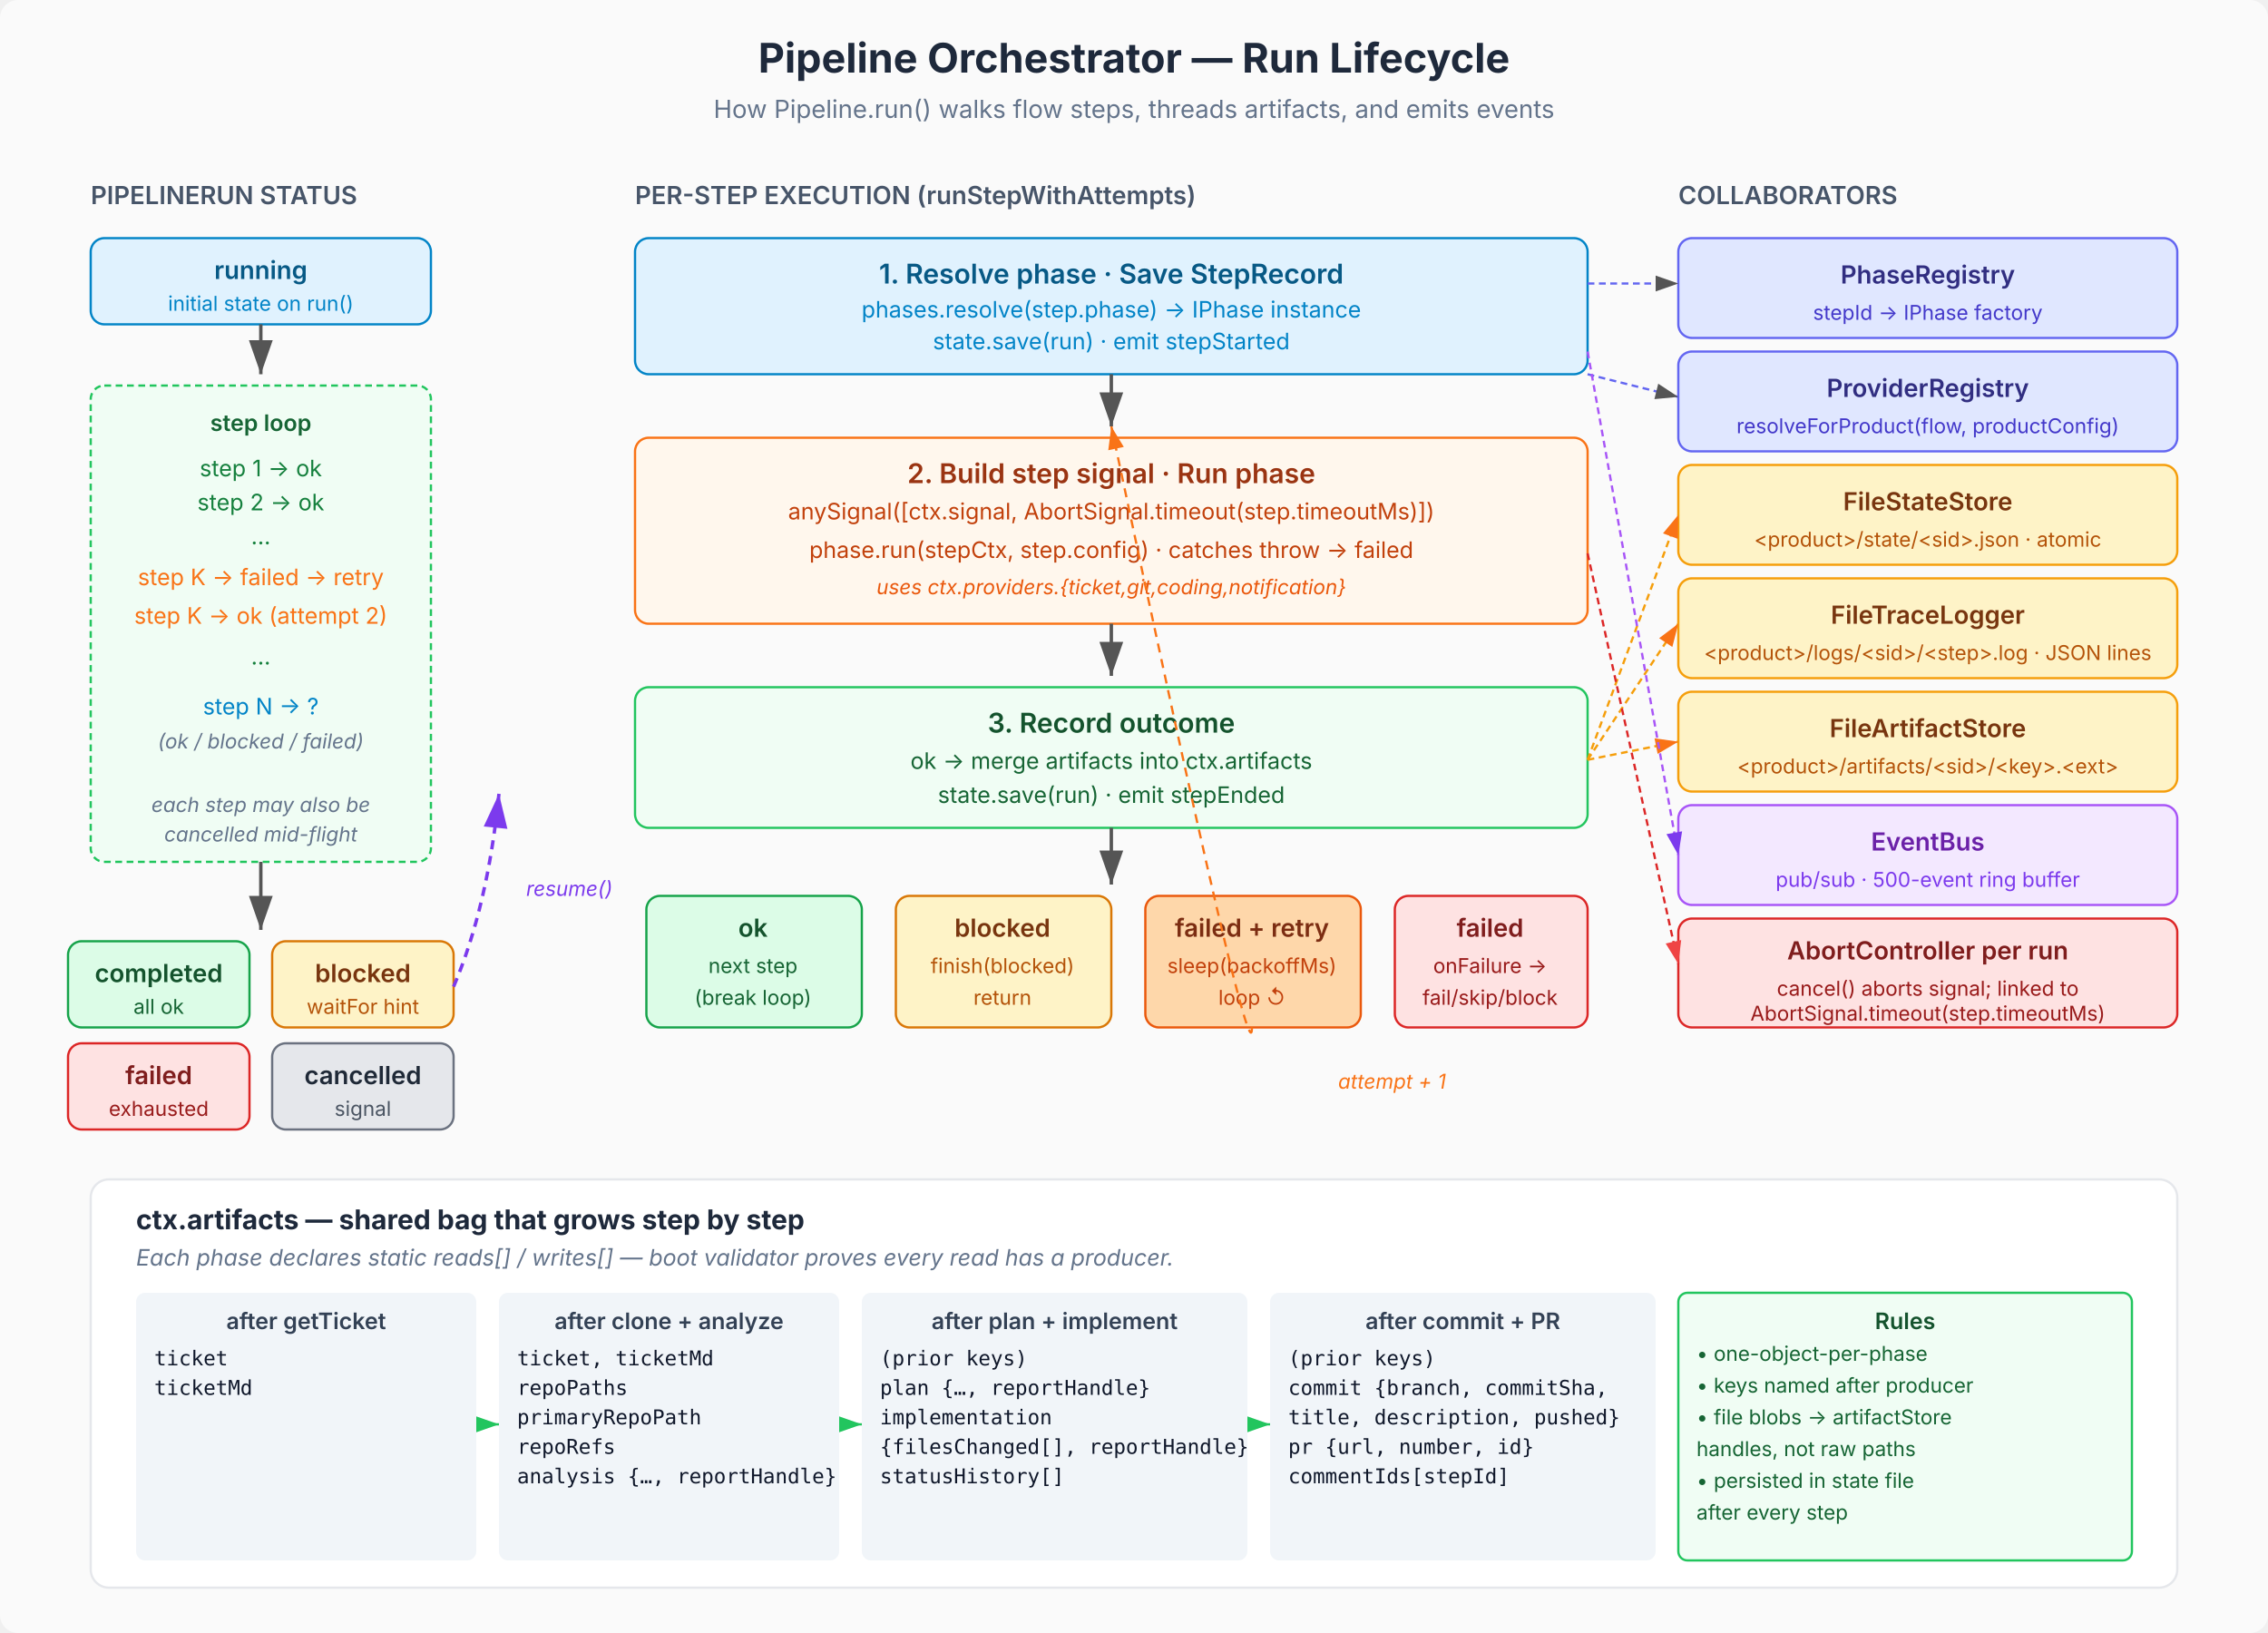
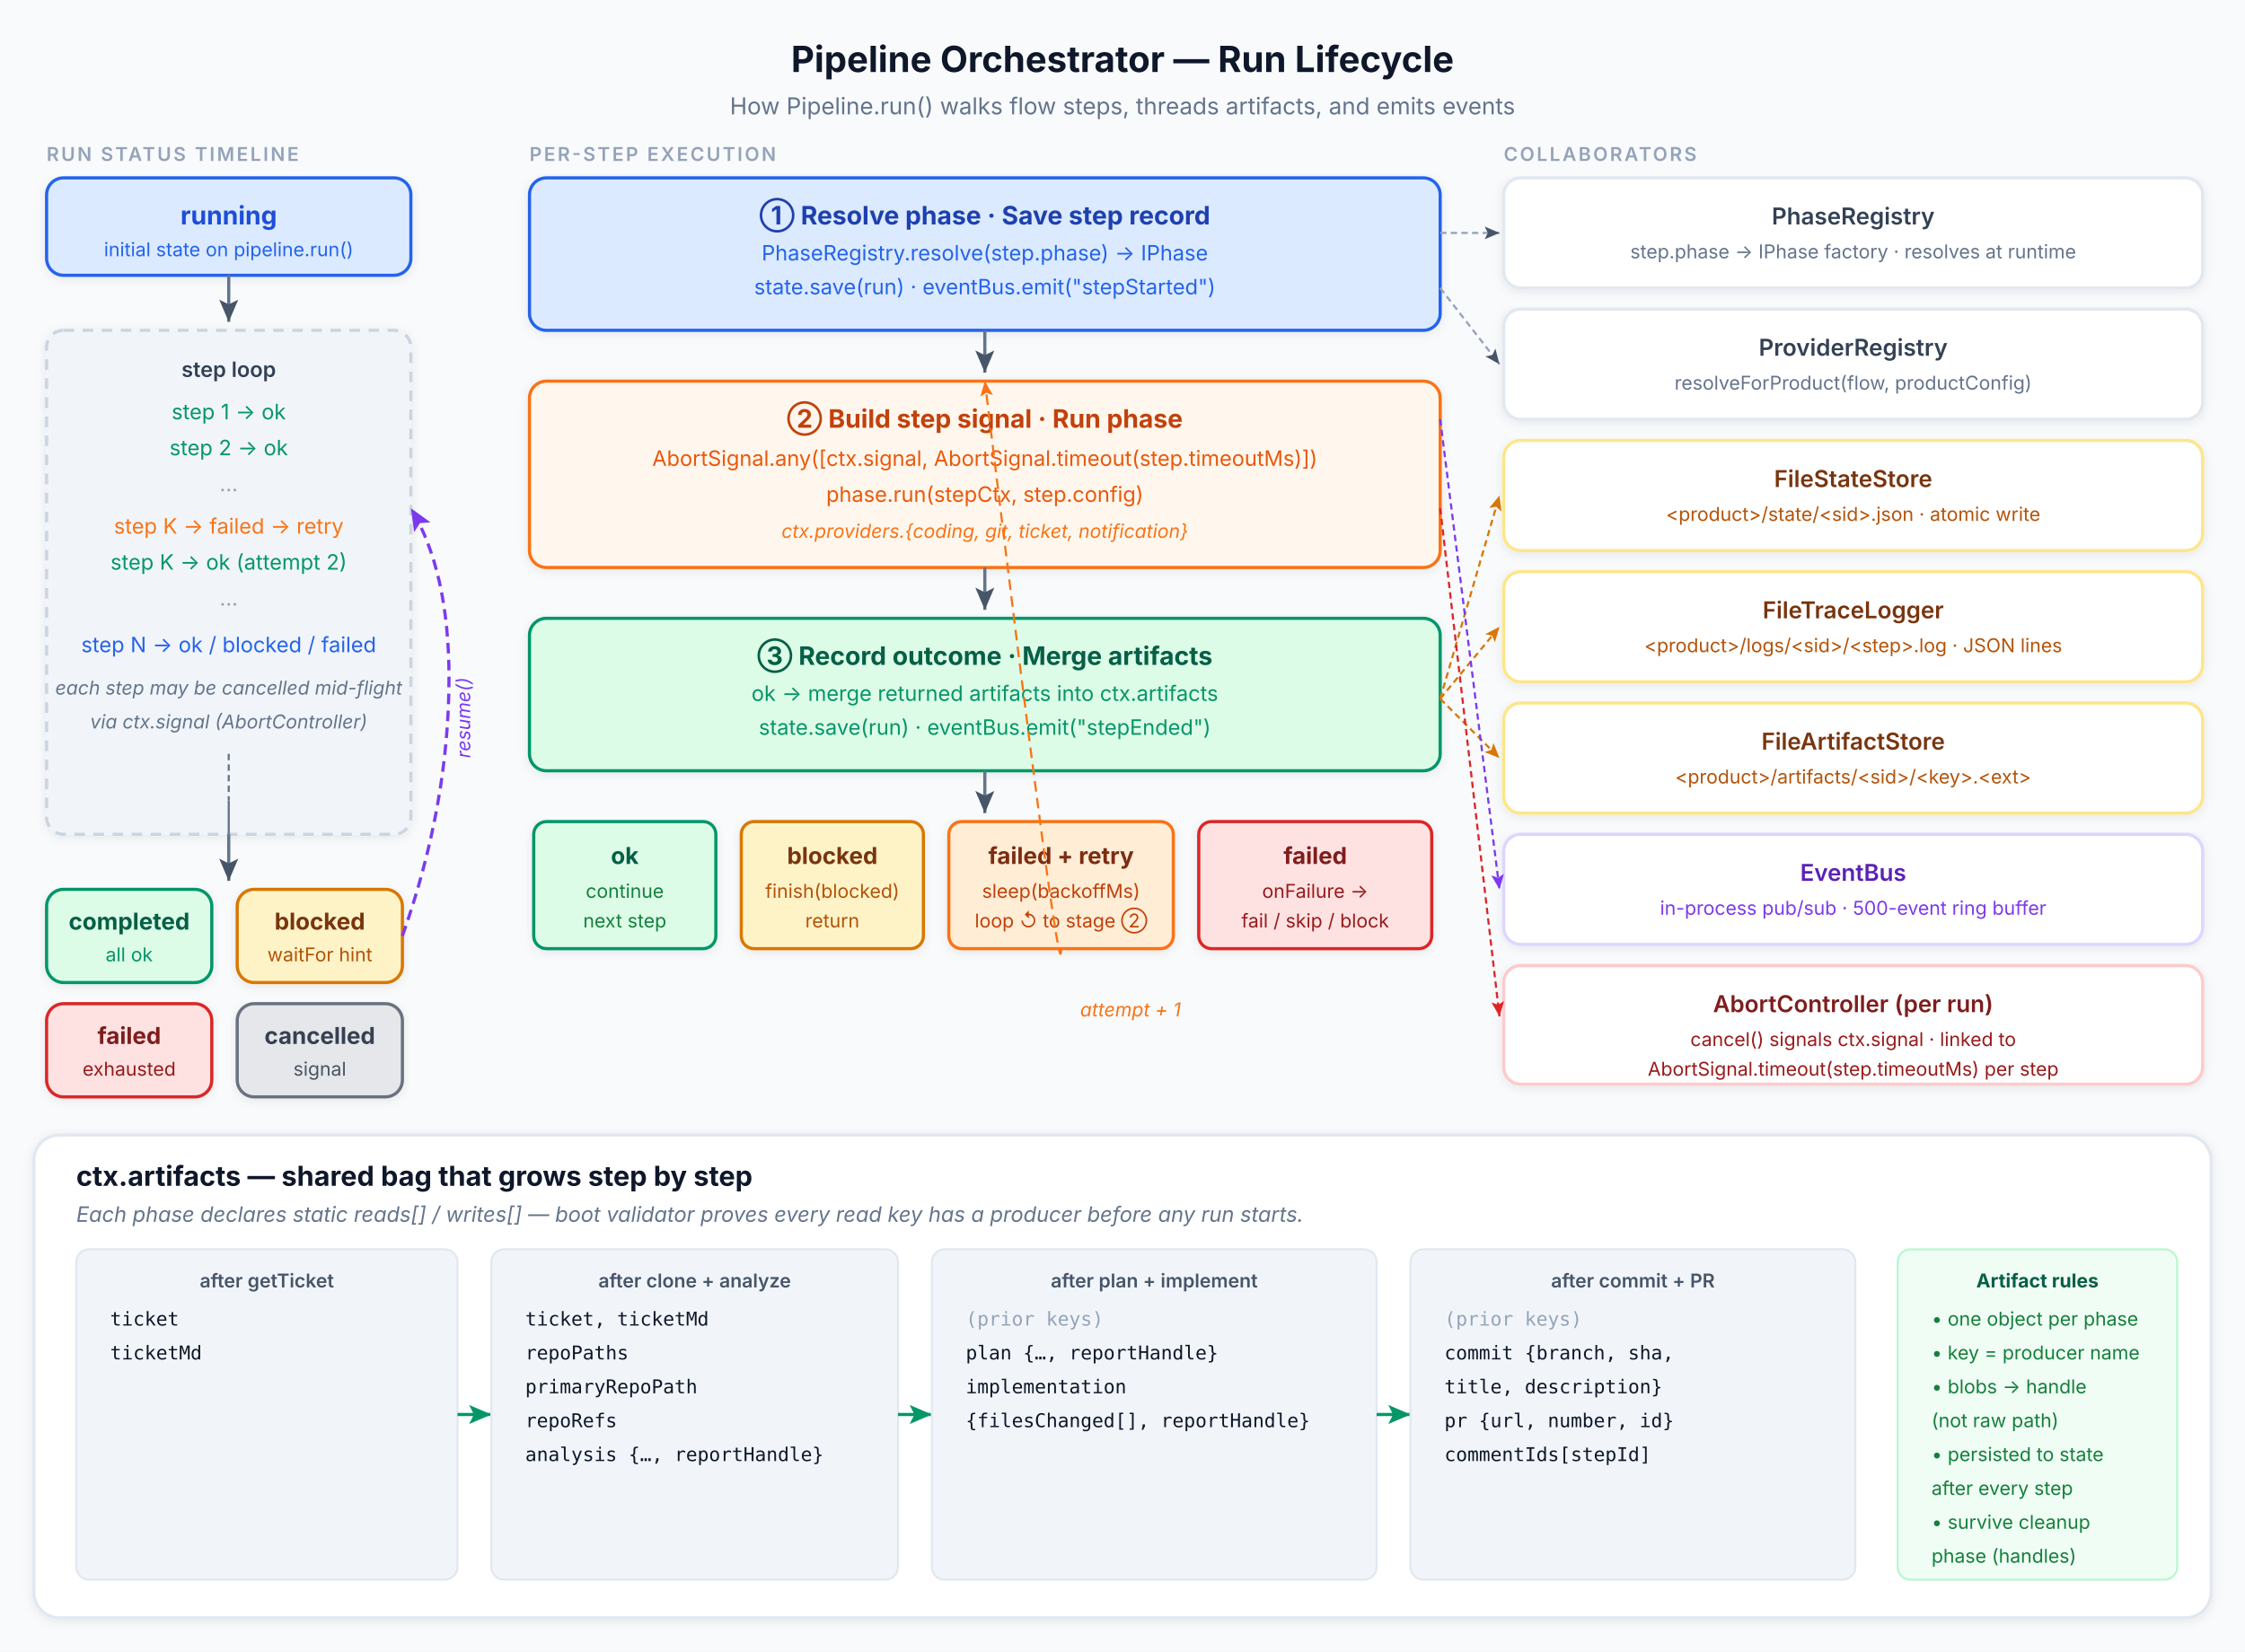
- <svg xmlns="http://www.w3.org/2000/svg" viewBox="0 0 1000 720" font-family="system-ui, -apple-system, sans-serif" font-size="12">
+ <svg xmlns="http://www.w3.org/2000/svg" viewBox="0 0 1060 780" font-family="system-ui,-apple-system,BlinkMacSystemFont,'Segoe UI',sans-serif">
  <defs>
-     <marker id="a" markerWidth="10" markerHeight="7" refX="10" refY="3.5" orient="auto">
-       <polygon points="0 0, 10 3.5, 0 7" fill="#555" />
+     <filter id="sh" x="-4%" y="-4%" width="108%" height="130%">
+       <feDropShadow dx="0" dy="1" stdDeviation="2.5" flood-color="#0f172a" flood-opacity="0.08" />
+     </filter>
+     <marker id="a" markerWidth="8" markerHeight="8" refX="7" refY="4" orient="auto">
+       <path d="M0,1 L7,4 L0,7 L1.5,4Z" fill="#475569" />
    </marker>
-     <marker id="a-g" markerWidth="10" markerHeight="7" refX="10" refY="3.5" orient="auto">
-       <polygon points="0 0, 10 3.5, 0 7" fill="#22c55e" />
+     <marker id="ae" markerWidth="8" markerHeight="8" refX="7" refY="4" orient="auto">
+       <path d="M0,1 L7,4 L0,7 L1.5,4Z" fill="#059669" />
    </marker>
-     <marker id="a-o" markerWidth="10" markerHeight="7" refX="10" refY="3.5" orient="auto">
-       <polygon points="0 0, 10 3.5, 0 7" fill="#f97316" />
+     <marker id="ao" markerWidth="8" markerHeight="8" refX="7" refY="4" orient="auto">
+       <path d="M0,1 L7,4 L0,7 L1.5,4Z" fill="#f97316" />
    </marker>
-     <marker id="a-r" markerWidth="10" markerHeight="7" refX="10" refY="3.5" orient="auto">
-       <polygon points="0 0, 10 3.5, 0 7" fill="#ef4444" />
+     <marker id="ar" markerWidth="8" markerHeight="8" refX="7" refY="4" orient="auto">
+       <path d="M0,1 L7,4 L0,7 L1.5,4Z" fill="#dc2626" />
    </marker>
-     <marker id="a-p" markerWidth="10" markerHeight="7" refX="10" refY="3.5" orient="auto">
-       <polygon points="0 0, 10 3.5, 0 7" fill="#7c3aed" />
+     <marker id="av" markerWidth="8" markerHeight="8" refX="7" refY="4" orient="auto">
+       <path d="M0,1 L7,4 L0,7 L1.5,4Z" fill="#7c3aed" />
+     </marker>
+     <marker id="ab" markerWidth="8" markerHeight="8" refX="7" refY="4" orient="auto">
+       <path d="M0,1 L7,4 L0,7 L1.5,4Z" fill="#2563eb" />
+     </marker>
+     <marker id="ay" markerWidth="8" markerHeight="8" refX="7" refY="4" orient="auto">
+       <path d="M0,1 L7,4 L0,7 L1.5,4Z" fill="#d97706" />
    </marker>
  </defs>
-   <rect width="1000" height="720" fill="#fafafa" rx="8" />
-   <text x="500" y="32" text-anchor="middle" font-size="18" font-weight="bold" fill="#1e293b">Pipeline Orchestrator — Run Lifecycle</text>
-   <text x="500" y="52" text-anchor="middle" font-size="11" fill="#64748b">How Pipeline.run() walks flow steps, threads artifacts, and emits events</text>
-   <text x="40" y="90" font-size="11" font-weight="600" fill="#475569">PIPELINERUN STATUS</text>
-   <rect x="40" y="105" width="150" height="38" rx="6" fill="#e0f2fe" stroke="#0284c7" />
-   <text x="115" y="123" text-anchor="middle" font-weight="600" fill="#075985" font-size="11">running</text>
-   <text x="115" y="137" text-anchor="middle" font-size="9" fill="#0284c7">initial state on run()</text>
-   <line x1="115" y1="143" x2="115" y2="165" stroke="#555" stroke-width="1.5" marker-end="url(#a)" />
-   <rect x="40" y="170" width="150" height="210" rx="6" fill="#f0fdf4" stroke="#22c55e" stroke-dasharray="3,2" />
-   <text x="115" y="190" text-anchor="middle" font-weight="600" fill="#166534" font-size="10">step loop</text>
-   <text x="115" y="210" text-anchor="middle" font-size="10" fill="#15803d">step 1 → ok</text>
-   <text x="115" y="225" text-anchor="middle" font-size="10" fill="#15803d">step 2 → ok</text>
-   <text x="115" y="240" text-anchor="middle" font-size="10" fill="#15803d">…</text>
-   <text x="115" y="258" text-anchor="middle" font-size="10" fill="#f97316">step K → failed → retry</text>
-   <text x="115" y="275" text-anchor="middle" font-size="10" fill="#f97316">step K → ok (attempt 2)</text>
-   <text x="115" y="293" text-anchor="middle" font-size="10" fill="#15803d">…</text>
-   <text x="115" y="315" text-anchor="middle" font-size="10" fill="#0284c7">step N → ?</text>
-   <text x="115" y="330" text-anchor="middle" font-size="9" fill="#64748b" font-style="italic">(ok / blocked / failed)</text>
-   <text x="115" y="358" text-anchor="middle" font-size="9" fill="#64748b" font-style="italic">each step may also be</text>
-   <text x="115" y="371" text-anchor="middle" font-size="9" fill="#64748b" font-style="italic">cancelled mid-flight</text>
-   <line x1="115" y1="380" x2="115" y2="410" stroke="#555" stroke-width="1.5" marker-end="url(#a)" />
-   <rect x="30" y="415" width="80" height="38" rx="6" fill="#dcfce7" stroke="#16a34a" />
-   <text x="70" y="433" text-anchor="middle" font-weight="600" fill="#14532d" font-size="11">completed</text>
-   <text x="70" y="447" text-anchor="middle" font-size="9" fill="#166534">all ok</text>
-   <rect x="120" y="415" width="80" height="38" rx="6" fill="#fef3c7" stroke="#d97706" />
-   <text x="160" y="433" text-anchor="middle" font-weight="600" fill="#78350f" font-size="11">blocked</text>
-   <text x="160" y="447" text-anchor="middle" font-size="9" fill="#b45309">waitFor hint</text>
-   <rect x="30" y="460" width="80" height="38" rx="6" fill="#fee2e2" stroke="#dc2626" />
-   <text x="70" y="478" text-anchor="middle" font-weight="600" fill="#7f1d1d" font-size="11">failed</text>
-   <text x="70" y="492" text-anchor="middle" font-size="9" fill="#991b1b">exhausted</text>
-   <rect x="120" y="460" width="80" height="38" rx="6" fill="#e5e7eb" stroke="#6b7280" />
-   <text x="160" y="478" text-anchor="middle" font-weight="600" fill="#1f2937" font-size="11">cancelled</text>
-   <text x="160" y="492" text-anchor="middle" font-size="9" fill="#4b5563">signal</text>
-   <path d="M 200 435 Q 215 400 220 350" fill="none" stroke="#7c3aed" stroke-width="1.5" marker-end="url(#a-p)" stroke-dasharray="4,3" />
-   <text x="232" y="395" font-size="9" fill="#7c3aed" font-style="italic">resume()</text>
-   <text x="280" y="90" font-size="11" font-weight="600" fill="#475569">PER-STEP EXECUTION (runStepWithAttempts)</text>
-   <rect x="280" y="105" width="420" height="60" rx="6" fill="#e0f2fe" stroke="#0284c7" />
-   <text x="490" y="125" text-anchor="middle" font-weight="600" fill="#075985">1. Resolve phase · Save StepRecord</text>
-   <text x="490" y="140" text-anchor="middle" font-size="10" fill="#0284c7">phases.resolve(step.phase) → IPhase instance</text>
-   <text x="490" y="154" text-anchor="middle" font-size="10" fill="#0284c7">state.save(run) · emit stepStarted</text>
-   <line x1="490" y1="165" x2="490" y2="188" stroke="#555" stroke-width="1.5" marker-end="url(#a)" />
-   <rect x="280" y="193" width="420" height="82" rx="6" fill="#fff7ed" stroke="#f97316" />
-   <text x="490" y="213" text-anchor="middle" font-weight="600" fill="#9a3412">2. Build step signal · Run phase</text>
-   <text x="490" y="229" text-anchor="middle" font-size="10" fill="#c2410c">anySignal([ctx.signal, AbortSignal.timeout(step.timeoutMs)])</text>
-   <text x="490" y="246" text-anchor="middle" font-size="10" fill="#c2410c">phase.run(stepCtx, step.config) · catches throw → failed</text>
-   <text x="490" y="262" text-anchor="middle" font-size="9" fill="#ea580c" font-style="italic">uses ctx.providers.{ticket,git,coding,notification}</text>
-   <line x1="490" y1="275" x2="490" y2="298" stroke="#555" stroke-width="1.5" marker-end="url(#a)" />
-   <rect x="280" y="303" width="420" height="62" rx="6" fill="#f0fdf4" stroke="#22c55e" />
-   <text x="490" y="323" text-anchor="middle" font-weight="600" fill="#14532d">3. Record outcome</text>
-   <text x="490" y="339" text-anchor="middle" font-size="10" fill="#166534">ok → merge artifacts into ctx.artifacts</text>
-   <text x="490" y="354" text-anchor="middle" font-size="10" fill="#166534">state.save(run) · emit stepEnded</text>
-   <line x1="490" y1="365" x2="490" y2="390" stroke="#555" stroke-width="1.5" marker-end="url(#a)" />
-   <rect x="285" y="395" width="95" height="58" rx="6" fill="#dcfce7" stroke="#16a34a" />
-   <text x="332" y="413" text-anchor="middle" font-weight="600" fill="#14532d" font-size="11">ok</text>
-   <text x="332" y="429" text-anchor="middle" font-size="9" fill="#166534">next step</text>
-   <text x="332" y="443" text-anchor="middle" font-size="9" fill="#166534">(break loop)</text>
-   <rect x="395" y="395" width="95" height="58" rx="6" fill="#fef3c7" stroke="#d97706" />
-   <text x="442" y="413" text-anchor="middle" font-weight="600" fill="#78350f" font-size="11">blocked</text>
-   <text x="442" y="429" text-anchor="middle" font-size="9" fill="#b45309">finish(blocked)</text>
-   <text x="442" y="443" text-anchor="middle" font-size="9" fill="#b45309">return</text>
-   <rect x="505" y="395" width="95" height="58" rx="6" fill="#fed7aa" stroke="#ea580c" />
-   <text x="552" y="413" text-anchor="middle" font-weight="600" fill="#7c2d12" font-size="11">failed + retry</text>
-   <text x="552" y="429" text-anchor="middle" font-size="9" fill="#c2410c">sleep(backoffMs)</text>
-   <text x="552" y="443" text-anchor="middle" font-size="9" fill="#c2410c">loop ↺</text>
-   <rect x="615" y="395" width="85" height="58" rx="6" fill="#fee2e2" stroke="#dc2626" />
-   <text x="657" y="413" text-anchor="middle" font-weight="600" fill="#7f1d1d" font-size="11">failed</text>
-   <text x="657" y="429" text-anchor="middle" font-size="9" fill="#991b1b">onFailure →</text>
-   <text x="657" y="443" text-anchor="middle" font-size="9" fill="#991b1b">fail/skip/block</text>
-   <path d="M 552 453 Q 552 480 490 188" fill="none" stroke="#f97316" stroke-width="1" stroke-dasharray="4,3" marker-end="url(#a-o)" />
-   <text x="590" y="480" font-size="9" fill="#f97316" font-style="italic">attempt + 1</text>
-   <text x="740" y="90" font-size="11" font-weight="600" fill="#475569">COLLABORATORS</text>
-   <rect x="740" y="105" width="220" height="44" rx="6" fill="#e0e7ff" stroke="#6366f1" />
-   <text x="850" y="125" text-anchor="middle" font-weight="600" fill="#312e81" font-size="11">PhaseRegistry</text>
-   <text x="850" y="141" text-anchor="middle" font-size="9" fill="#4338ca">stepId → IPhase factory</text>
-   <rect x="740" y="155" width="220" height="44" rx="6" fill="#e0e7ff" stroke="#6366f1" />
-   <text x="850" y="175" text-anchor="middle" font-weight="600" fill="#312e81" font-size="11">ProviderRegistry</text>
-   <text x="850" y="191" text-anchor="middle" font-size="9" fill="#4338ca">resolveForProduct(flow, productConfig)</text>
-   <rect x="740" y="205" width="220" height="44" rx="6" fill="#fef3c7" stroke="#f59e0b" />
-   <text x="850" y="225" text-anchor="middle" font-weight="600" fill="#78350f" font-size="11">FileStateStore</text>
-   <text x="850" y="241" text-anchor="middle" font-size="9" fill="#b45309">&lt;product&gt;/state/&lt;sid&gt;.json · atomic</text>
-   <rect x="740" y="255" width="220" height="44" rx="6" fill="#fef3c7" stroke="#f59e0b" />
-   <text x="850" y="275" text-anchor="middle" font-weight="600" fill="#78350f" font-size="11">FileTraceLogger</text>
-   <text x="850" y="291" text-anchor="middle" font-size="9" fill="#b45309">&lt;product&gt;/logs/&lt;sid&gt;/&lt;step&gt;.log · JSON lines</text>
-   <rect x="740" y="305" width="220" height="44" rx="6" fill="#fef3c7" stroke="#f59e0b" />
-   <text x="850" y="325" text-anchor="middle" font-weight="600" fill="#78350f" font-size="11">FileArtifactStore</text>
-   <text x="850" y="341" text-anchor="middle" font-size="9" fill="#b45309">&lt;product&gt;/artifacts/&lt;sid&gt;/&lt;key&gt;.&lt;ext&gt;</text>
-   <rect x="740" y="355" width="220" height="44" rx="6" fill="#f3e8ff" stroke="#a855f7" />
-   <text x="850" y="375" text-anchor="middle" font-weight="600" fill="#6b21a8" font-size="11">EventBus</text>
-   <text x="850" y="391" text-anchor="middle" font-size="9" fill="#7c3aed">pub/sub · 500-event ring buffer</text>
-   <rect x="740" y="405" width="220" height="48" rx="6" fill="#fee2e2" stroke="#dc2626" />
-   <text x="850" y="423" text-anchor="middle" font-weight="600" fill="#7f1d1d" font-size="11">AbortController per run</text>
-   <text x="850" y="439" text-anchor="middle" font-size="9" fill="#991b1b">cancel() aborts signal; linked to</text>
-   <text x="850" y="450" text-anchor="middle" font-size="9" fill="#991b1b">AbortSignal.timeout(step.timeoutMs)</text>
-   <line x1="700" y1="125" x2="740" y2="125" stroke="#6366f1" stroke-width="1" stroke-dasharray="3,2" marker-end="url(#a)" />
-   <line x1="700" y1="165" x2="740" y2="175" stroke="#6366f1" stroke-width="1" stroke-dasharray="3,2" marker-end="url(#a)" />
-   <line x1="700" y1="335" x2="740" y2="227" stroke="#f59e0b" stroke-width="1" stroke-dasharray="3,2" marker-end="url(#a-o)" />
-   <line x1="700" y1="335" x2="740" y2="275" stroke="#f59e0b" stroke-width="1" stroke-dasharray="3,2" marker-end="url(#a-o)" />
-   <line x1="700" y1="335" x2="740" y2="327" stroke="#f59e0b" stroke-width="1" stroke-dasharray="3,2" marker-end="url(#a-o)" />
-   <line x1="700" y1="155" x2="740" y2="377" stroke="#a855f7" stroke-width="1" stroke-dasharray="3,2" marker-end="url(#a-p)" />
-   <line x1="700" y1="244" x2="740" y2="425" stroke="#dc2626" stroke-width="1" stroke-dasharray="3,2" marker-end="url(#a-r)" />
-   <rect x="40" y="520" width="920" height="180" rx="8" fill="white" stroke="#e5e7eb" />
-   <text x="60" y="542" font-weight="700" fill="#1e293b">ctx.artifacts — shared bag that grows step by step</text>
-   <text x="60" y="558" font-size="10" fill="#64748b" font-style="italic">Each phase declares static reads[] / writes[] — boot validator proves every read has a producer.</text>
-   <rect x="60" y="570" width="150" height="118" rx="4" fill="#f1f5f9" />
-   <text x="135" y="586" text-anchor="middle" font-weight="600" font-size="10" fill="#334155">after getTicket</text>
-   <text x="68" y="602" font-family="monospace" font-size="9" fill="#0f172a">ticket</text>
-   <text x="68" y="615" font-family="monospace" font-size="9" fill="#0f172a">ticketMd</text>
-   <rect x="220" y="570" width="150" height="118" rx="4" fill="#f1f5f9" />
-   <text x="295" y="586" text-anchor="middle" font-weight="600" font-size="10" fill="#334155">after clone + analyze</text>
-   <text x="228" y="602" font-family="monospace" font-size="9" fill="#0f172a">ticket, ticketMd</text>
-   <text x="228" y="615" font-family="monospace" font-size="9" fill="#0f172a">repoPaths</text>
-   <text x="228" y="628" font-family="monospace" font-size="9" fill="#0f172a">primaryRepoPath</text>
-   <text x="228" y="641" font-family="monospace" font-size="9" fill="#0f172a">repoRefs</text>
-   <text x="228" y="654" font-family="monospace" font-size="9" fill="#0f172a">analysis {…, reportHandle}</text>
-   <rect x="380" y="570" width="170" height="118" rx="4" fill="#f1f5f9" />
-   <text x="465" y="586" text-anchor="middle" font-weight="600" font-size="10" fill="#334155">after plan + implement</text>
-   <text x="388" y="602" font-family="monospace" font-size="9" fill="#0f172a">(prior keys)</text>
-   <text x="388" y="615" font-family="monospace" font-size="9" fill="#0f172a">plan {…, reportHandle}</text>
-   <text x="388" y="628" font-family="monospace" font-size="9" fill="#0f172a">implementation</text>
-   <text x="388" y="641" font-family="monospace" font-size="9" fill="#0f172a">  {filesChanged[], reportHandle}</text>
-   <text x="388" y="654" font-family="monospace" font-size="9" fill="#0f172a">statusHistory[]</text>
-   <rect x="560" y="570" width="170" height="118" rx="4" fill="#f1f5f9" />
-   <text x="645" y="586" text-anchor="middle" font-weight="600" font-size="10" fill="#334155">after commit + PR</text>
-   <text x="568" y="602" font-family="monospace" font-size="9" fill="#0f172a">(prior keys)</text>
-   <text x="568" y="615" font-family="monospace" font-size="9" fill="#0f172a">commit {branch, commitSha,</text>
-   <text x="568" y="628" font-family="monospace" font-size="9" fill="#0f172a">  title, description, pushed}</text>
-   <text x="568" y="641" font-family="monospace" font-size="9" fill="#0f172a">pr {url, number, id}</text>
-   <text x="568" y="654" font-family="monospace" font-size="9" fill="#0f172a">commentIds[stepId]</text>
-   <rect x="740" y="570" width="200" height="118" rx="4" fill="#f0fdf4" stroke="#22c55e" />
-   <text x="840" y="586" text-anchor="middle" font-weight="600" font-size="10" fill="#14532d">Rules</text>
-   <text x="748" y="600" font-size="9" fill="#166534">• one-object-per-phase</text>
-   <text x="748" y="614" font-size="9" fill="#166534">• keys named after producer</text>
-   <text x="748" y="628" font-size="9" fill="#166534">• file blobs → artifactStore</text>
-   <text x="748" y="642" font-size="9" fill="#166534">  handles, not raw paths</text>
-   <text x="748" y="656" font-size="9" fill="#166534">• persisted in state file</text>
-   <text x="748" y="670" font-size="9" fill="#166534">  after every step</text>
-   <line x1="210" y1="628" x2="220" y2="628" stroke="#22c55e" stroke-width="1" marker-end="url(#a-g)" />
-   <line x1="370" y1="628" x2="380" y2="628" stroke="#22c55e" stroke-width="1" marker-end="url(#a-g)" />
-   <line x1="550" y1="628" x2="560" y2="628" stroke="#22c55e" stroke-width="1" marker-end="url(#a-g)" />
+   <rect width="1060" height="780" fill="#f8fafc" />
+   <text x="530" y="34" text-anchor="middle" font-size="17" font-weight="700" fill="#0f172a">Pipeline Orchestrator — Run Lifecycle</text>
+   <text x="530" y="54" text-anchor="middle" font-size="11" fill="#64748b">How Pipeline.run() walks flow steps, threads artifacts, and emits events</text>
+   <text x="22" y="76" font-size="9" font-weight="600" fill="#94a3b8" letter-spacing="1">RUN STATUS TIMELINE</text>
+   <rect x="22" y="84" width="172" height="46" rx="8" fill="#dbeafe" stroke="#2563eb" stroke-width="1.5" filter="url(#sh)" />
+   <text x="108" y="106" text-anchor="middle" font-size="12" font-weight="700" fill="#1d4ed8">running</text>
+   <text x="108" y="121" text-anchor="middle" font-size="9" fill="#2563eb">initial state on pipeline.run()</text>
+   <line x1="108" y1="130" x2="108" y2="152" stroke="#64748b" stroke-width="1.5" marker-end="url(#a)" />
+   <rect x="22" y="156" width="172" height="238" rx="8" fill="#f1f5f9" stroke="#cbd5e1" stroke-width="1.5" stroke-dasharray="5,4" filter="url(#sh)" />
+   <text x="108" y="178" text-anchor="middle" font-size="10" font-weight="600" fill="#334155">step loop</text>
+   <text x="108" y="198" text-anchor="middle" font-size="10" fill="#059669">step 1 → ok</text>
+   <text x="108" y="215" text-anchor="middle" font-size="10" fill="#059669">step 2 → ok</text>
+   <text x="108" y="232" text-anchor="middle" font-size="10" fill="#94a3b8">…</text>
+   <text x="108" y="252" text-anchor="middle" font-size="10" fill="#f97316">step K → failed → retry</text>
+   <text x="108" y="269" text-anchor="middle" font-size="10" fill="#059669">step K → ok (attempt 2)</text>
+   <text x="108" y="286" text-anchor="middle" font-size="10" fill="#94a3b8">…</text>
+   <text x="108" y="308" text-anchor="middle" font-size="10" fill="#2563eb">step N → ok / blocked / failed</text>
+   <text x="108" y="328" text-anchor="middle" font-size="9" fill="#64748b" font-style="italic">each step may be cancelled mid-flight</text>
+   <text x="108" y="344" text-anchor="middle" font-size="9" fill="#64748b" font-style="italic">via ctx.signal (AbortController)</text>
+   <line x1="108" y1="394" x2="108" y2="416" stroke="#64748b" stroke-width="1.5" marker-end="url(#a)" />
+   <line x1="108" y1="356" x2="108" y2="378" stroke="#64748b" stroke-width="1" stroke-dasharray="3,2" />
+   <line x1="108" y1="378" x2="108" y2="394" stroke="#64748b" stroke-width="1" />
+   <rect x="22" y="420" width="78" height="44" rx="8" fill="#dcfce7" stroke="#059669" stroke-width="1.5" filter="url(#sh)" />
+   <text x="61" y="439" text-anchor="middle" font-size="11" font-weight="700" fill="#065f46">completed</text>
+   <text x="61" y="454" text-anchor="middle" font-size="9" fill="#059669">all ok</text>
+   <rect x="112" y="420" width="78" height="44" rx="8" fill="#fef3c7" stroke="#d97706" stroke-width="1.5" filter="url(#sh)" />
+   <text x="151" y="439" text-anchor="middle" font-size="11" font-weight="700" fill="#78350f">blocked</text>
+   <text x="151" y="454" text-anchor="middle" font-size="9" fill="#b45309">waitFor hint</text>
+   <rect x="22" y="474" width="78" height="44" rx="8" fill="#fee2e2" stroke="#dc2626" stroke-width="1.5" filter="url(#sh)" />
+   <text x="61" y="493" text-anchor="middle" font-size="11" font-weight="700" fill="#7f1d1d">failed</text>
+   <text x="61" y="508" text-anchor="middle" font-size="9" fill="#991b1b">exhausted</text>
+   <rect x="112" y="474" width="78" height="44" rx="8" fill="#e5e7eb" stroke="#6b7280" stroke-width="1.5" filter="url(#sh)" />
+   <text x="151" y="493" text-anchor="middle" font-size="11" font-weight="700" fill="#374151">cancelled</text>
+   <text x="151" y="508" text-anchor="middle" font-size="9" fill="#4b5563">signal</text>
+   <path d="M 190 442 Q 212 380 212 320 Q 212 270 194 240" fill="none" stroke="#7c3aed" stroke-width="1.5" stroke-dasharray="5,3" marker-end="url(#av)" />
+   <text x="222" y="358" font-size="9" fill="#7c3aed" font-style="italic" transform="rotate(-90,222,358)">resume()</text>
+   <text x="250" y="76" font-size="9" font-weight="600" fill="#94a3b8" letter-spacing="1">PER-STEP EXECUTION</text>
+   <rect x="250" y="84" width="430" height="72" rx="8" fill="#dbeafe" stroke="#2563eb" stroke-width="1.5" filter="url(#sh)" />
+   <text x="465" y="106" text-anchor="middle" font-size="12" font-weight="700" fill="#1e40af">① Resolve phase · Save step record</text>
+   <text x="465" y="123" text-anchor="middle" font-size="10" fill="#2563eb">PhaseRegistry.resolve(step.phase) → IPhase</text>
+   <text x="465" y="139" text-anchor="middle" font-size="10" fill="#2563eb">state.save(run) · eventBus.emit("stepStarted")</text>
+   <line x1="465" y1="156" x2="465" y2="176" stroke="#64748b" stroke-width="1.5" marker-end="url(#a)" />
+   <rect x="250" y="180" width="430" height="88" rx="8" fill="#fff7ed" stroke="#f97316" stroke-width="1.5" filter="url(#sh)" />
+   <text x="465" y="202" text-anchor="middle" font-size="12" font-weight="700" fill="#c2410c">② Build step signal · Run phase</text>
+   <text x="465" y="220" text-anchor="middle" font-size="10" fill="#ea580c">AbortSignal.any([ctx.signal, AbortSignal.timeout(step.timeoutMs)])</text>
+   <text x="465" y="237" text-anchor="middle" font-size="10" fill="#ea580c">phase.run(stepCtx, step.config)</text>
+   <text x="465" y="254" text-anchor="middle" font-size="9" fill="#f97316" font-style="italic">ctx.providers.{coding, git, ticket, notification}</text>
+   <line x1="465" y1="268" x2="465" y2="288" stroke="#64748b" stroke-width="1.5" marker-end="url(#a)" />
+   <rect x="250" y="292" width="430" height="72" rx="8" fill="#dcfce7" stroke="#059669" stroke-width="1.5" filter="url(#sh)" />
+   <text x="465" y="314" text-anchor="middle" font-size="12" font-weight="700" fill="#065f46">③ Record outcome · Merge artifacts</text>
+   <text x="465" y="331" text-anchor="middle" font-size="10" fill="#059669">ok → merge returned artifacts into ctx.artifacts</text>
+   <text x="465" y="347" text-anchor="middle" font-size="10" fill="#059669">state.save(run) · eventBus.emit("stepEnded")</text>
+   <line x1="465" y1="364" x2="465" y2="384" stroke="#64748b" stroke-width="1.5" marker-end="url(#a)" />
+   <rect x="252" y="388" width="86" height="60" rx="6" fill="#dcfce7" stroke="#059669" stroke-width="1.5" filter="url(#sh)" />
+   <text x="295" y="408" text-anchor="middle" font-size="11" font-weight="700" fill="#065f46">ok</text>
+   <text x="295" y="424" text-anchor="middle" font-size="9" fill="#15803d">continue</text>
+   <text x="295" y="438" text-anchor="middle" font-size="9" fill="#15803d">next step</text>
+   <rect x="350" y="388" width="86" height="60" rx="6" fill="#fef3c7" stroke="#d97706" stroke-width="1.5" filter="url(#sh)" />
+   <text x="393" y="408" text-anchor="middle" font-size="11" font-weight="700" fill="#78350f">blocked</text>
+   <text x="393" y="424" text-anchor="middle" font-size="9" fill="#b45309">finish(blocked)</text>
+   <text x="393" y="438" text-anchor="middle" font-size="9" fill="#b45309">return</text>
+   <rect x="448" y="388" width="106" height="60" rx="6" fill="#ffedd5" stroke="#f97316" stroke-width="1.5" filter="url(#sh)" />
+   <text x="501" y="408" text-anchor="middle" font-size="11" font-weight="700" fill="#7c2d12">failed + retry</text>
+   <text x="501" y="424" text-anchor="middle" font-size="9" fill="#c2410c">sleep(backoffMs)</text>
+   <text x="501" y="438" text-anchor="middle" font-size="9" fill="#c2410c">loop ↺ to stage ②</text>
+   <rect x="566" y="388" width="110" height="60" rx="6" fill="#fee2e2" stroke="#dc2626" stroke-width="1.5" filter="url(#sh)" />
+   <text x="621" y="408" text-anchor="middle" font-size="11" font-weight="700" fill="#7f1d1d">failed</text>
+   <text x="621" y="424" text-anchor="middle" font-size="9" fill="#991b1b">onFailure →</text>
+   <text x="621" y="438" text-anchor="middle" font-size="9" fill="#991b1b">fail / skip / block</text>
+   <path d="M 501 448 Q 501 476 465 180" fill="none" stroke="#f97316" stroke-width="1" stroke-dasharray="5,3" marker-end="url(#ao)" />
+   <text x="510" y="480" font-size="9" fill="#f97316" font-style="italic">attempt + 1</text>
+   <text x="710" y="76" font-size="9" font-weight="600" fill="#94a3b8" letter-spacing="1">COLLABORATORS</text>
+   <rect x="710" y="84" width="330" height="52" rx="8" fill="white" stroke="#e2e8f0" stroke-width="1.5" filter="url(#sh)" />
+   <text x="875" y="106" text-anchor="middle" font-size="11" font-weight="600" fill="#334155">PhaseRegistry</text>
+   <text x="875" y="122" text-anchor="middle" font-size="9" fill="#64748b">step.phase → IPhase factory · resolves at runtime</text>
+   <rect x="710" y="146" width="330" height="52" rx="8" fill="white" stroke="#e2e8f0" stroke-width="1.5" filter="url(#sh)" />
+   <text x="875" y="168" text-anchor="middle" font-size="11" font-weight="600" fill="#334155">ProviderRegistry</text>
+   <text x="875" y="184" text-anchor="middle" font-size="9" fill="#64748b">resolveForProduct(flow, productConfig)</text>
+   <rect x="710" y="208" width="330" height="52" rx="8" fill="white" stroke="#fde68a" stroke-width="1.5" filter="url(#sh)" />
+   <text x="875" y="230" text-anchor="middle" font-size="11" font-weight="600" fill="#78350f">FileStateStore</text>
+   <text x="875" y="246" text-anchor="middle" font-size="9" fill="#b45309">&lt;product&gt;/state/&lt;sid&gt;.json · atomic write</text>
+   <rect x="710" y="270" width="330" height="52" rx="8" fill="white" stroke="#fde68a" stroke-width="1.5" filter="url(#sh)" />
+   <text x="875" y="292" text-anchor="middle" font-size="11" font-weight="600" fill="#78350f">FileTraceLogger</text>
+   <text x="875" y="308" text-anchor="middle" font-size="9" fill="#b45309">&lt;product&gt;/logs/&lt;sid&gt;/&lt;step&gt;.log · JSON lines</text>
+   <rect x="710" y="332" width="330" height="52" rx="8" fill="white" stroke="#fde68a" stroke-width="1.5" filter="url(#sh)" />
+   <text x="875" y="354" text-anchor="middle" font-size="11" font-weight="600" fill="#78350f">FileArtifactStore</text>
+   <text x="875" y="370" text-anchor="middle" font-size="9" fill="#b45309">&lt;product&gt;/artifacts/&lt;sid&gt;/&lt;key&gt;.&lt;ext&gt;</text>
+   <rect x="710" y="394" width="330" height="52" rx="8" fill="white" stroke="#ddd6fe" stroke-width="1.5" filter="url(#sh)" />
+   <text x="875" y="416" text-anchor="middle" font-size="11" font-weight="600" fill="#5b21b6">EventBus</text>
+   <text x="875" y="432" text-anchor="middle" font-size="9" fill="#7c3aed">in-process pub/sub · 500-event ring buffer</text>
+   <rect x="710" y="456" width="330" height="56" rx="8" fill="white" stroke="#fecaca" stroke-width="1.5" filter="url(#sh)" />
+   <text x="875" y="478" text-anchor="middle" font-size="11" font-weight="600" fill="#7f1d1d">AbortController (per run)</text>
+   <text x="875" y="494" text-anchor="middle" font-size="9" fill="#991b1b">cancel() signals ctx.signal · linked to</text>
+   <text x="875" y="508" text-anchor="middle" font-size="9" fill="#991b1b">AbortSignal.timeout(step.timeoutMs) per step</text>
+   <line x1="680" y1="110" x2="708" y2="110" stroke="#94a3b8" stroke-width="1" stroke-dasharray="3,2" marker-end="url(#a)" />
+   <line x1="680" y1="136" x2="708" y2="172" stroke="#94a3b8" stroke-width="1" stroke-dasharray="3,2" marker-end="url(#a)" />
+   <line x1="680" y1="330" x2="708" y2="234" stroke="#d97706" stroke-width="1" stroke-dasharray="3,2" marker-end="url(#ay)" />
+   <line x1="680" y1="330" x2="708" y2="296" stroke="#d97706" stroke-width="1" stroke-dasharray="3,2" marker-end="url(#ay)" />
+   <line x1="680" y1="330" x2="708" y2="358" stroke="#d97706" stroke-width="1" stroke-dasharray="3,2" marker-end="url(#ay)" />
+   <line x1="680" y1="198" x2="708" y2="420" stroke="#7c3aed" stroke-width="1" stroke-dasharray="3,2" marker-end="url(#av)" />
+   <line x1="680" y1="240" x2="708" y2="480" stroke="#dc2626" stroke-width="1" stroke-dasharray="3,2" marker-end="url(#ar)" />
+   <rect x="16" y="536" width="1028" height="228" rx="12" fill="white" stroke="#e2e8f0" stroke-width="1.5" filter="url(#sh)" />
+   <text x="36" y="560" font-size="13" font-weight="700" fill="#0f172a">ctx.artifacts — shared bag that grows step by step</text>
+   <text x="36" y="577" font-size="10" fill="#64748b" font-style="italic">Each phase declares static reads[] / writes[] — boot validator proves every read key has a producer before any run starts.</text>
+   <rect x="36" y="590" width="180" height="156" rx="6" fill="#f1f5f9" stroke="#e2e8f0" />
+   <text x="126" y="608" text-anchor="middle" font-size="9" font-weight="600" fill="#475569">after getTicket</text>
+   <text x="52" y="626" font-family="'JetBrains Mono',monospace,ui-monospace" font-size="9" fill="#0f172a">ticket</text>
+   <text x="52" y="642" font-family="'JetBrains Mono',monospace,ui-monospace" font-size="9" fill="#0f172a">ticketMd</text>
+   <line x1="216" y1="668" x2="232" y2="668" stroke="#059669" stroke-width="1.5" marker-end="url(#ae)" />
+   <rect x="232" y="590" width="192" height="156" rx="6" fill="#f1f5f9" stroke="#e2e8f0" />
+   <text x="328" y="608" text-anchor="middle" font-size="9" font-weight="600" fill="#475569">after clone + analyze</text>
+   <text x="248" y="626" font-family="'JetBrains Mono',monospace,ui-monospace" font-size="9" fill="#0f172a">ticket, ticketMd</text>
+   <text x="248" y="642" font-family="'JetBrains Mono',monospace,ui-monospace" font-size="9" fill="#0f172a">repoPaths</text>
+   <text x="248" y="658" font-family="'JetBrains Mono',monospace,ui-monospace" font-size="9" fill="#0f172a">primaryRepoPath</text>
+   <text x="248" y="674" font-family="'JetBrains Mono',monospace,ui-monospace" font-size="9" fill="#0f172a">repoRefs</text>
+   <text x="248" y="690" font-family="'JetBrains Mono',monospace,ui-monospace" font-size="9" fill="#0f172a">analysis {…, reportHandle}</text>
+   <line x1="424" y1="668" x2="440" y2="668" stroke="#059669" stroke-width="1.5" marker-end="url(#ae)" />
+   <rect x="440" y="590" width="210" height="156" rx="6" fill="#f1f5f9" stroke="#e2e8f0" />
+   <text x="545" y="608" text-anchor="middle" font-size="9" font-weight="600" fill="#475569">after plan + implement</text>
+   <text x="456" y="626" font-family="'JetBrains Mono',monospace,ui-monospace" font-size="9" fill="#94a3b8">(prior keys)</text>
+   <text x="456" y="642" font-family="'JetBrains Mono',monospace,ui-monospace" font-size="9" fill="#0f172a">plan {…, reportHandle}</text>
+   <text x="456" y="658" font-family="'JetBrains Mono',monospace,ui-monospace" font-size="9" fill="#0f172a">implementation</text>
+   <text x="456" y="674" font-family="'JetBrains Mono',monospace,ui-monospace" font-size="9" fill="#0f172a">  {filesChanged[], reportHandle}</text>
+   <line x1="650" y1="668" x2="666" y2="668" stroke="#059669" stroke-width="1.5" marker-end="url(#ae)" />
+   <rect x="666" y="590" width="210" height="156" rx="6" fill="#f1f5f9" stroke="#e2e8f0" />
+   <text x="771" y="608" text-anchor="middle" font-size="9" font-weight="600" fill="#475569">after commit + PR</text>
+   <text x="682" y="626" font-family="'JetBrains Mono',monospace,ui-monospace" font-size="9" fill="#94a3b8">(prior keys)</text>
+   <text x="682" y="642" font-family="'JetBrains Mono',monospace,ui-monospace" font-size="9" fill="#0f172a">commit {branch, sha,</text>
+   <text x="682" y="658" font-family="'JetBrains Mono',monospace,ui-monospace" font-size="9" fill="#0f172a">  title, description}</text>
+   <text x="682" y="674" font-family="'JetBrains Mono',monospace,ui-monospace" font-size="9" fill="#0f172a">pr {url, number, id}</text>
+   <text x="682" y="690" font-family="'JetBrains Mono',monospace,ui-monospace" font-size="9" fill="#0f172a">commentIds[stepId]</text>
+   <rect x="896" y="590" width="132" height="156" rx="6" fill="#f0fdf4" stroke="#bbf7d0" />
+   <text x="962" y="608" text-anchor="middle" font-size="9" font-weight="700" fill="#065f46">Artifact rules</text>
+   <text x="912" y="626" font-size="9" fill="#15803d">• one object per phase</text>
+   <text x="912" y="642" font-size="9" fill="#15803d">• key = producer name</text>
+   <text x="912" y="658" font-size="9" fill="#15803d">• blobs → handle</text>
+   <text x="912" y="674" font-size="9" fill="#15803d">  (not raw path)</text>
+   <text x="912" y="690" font-size="9" fill="#15803d">• persisted to state</text>
+   <text x="912" y="706" font-size="9" fill="#15803d">  after every step</text>
+   <text x="912" y="722" font-size="9" fill="#15803d">• survive cleanup</text>
+   <text x="912" y="738" font-size="9" fill="#15803d">  phase (handles)</text>
</svg>
